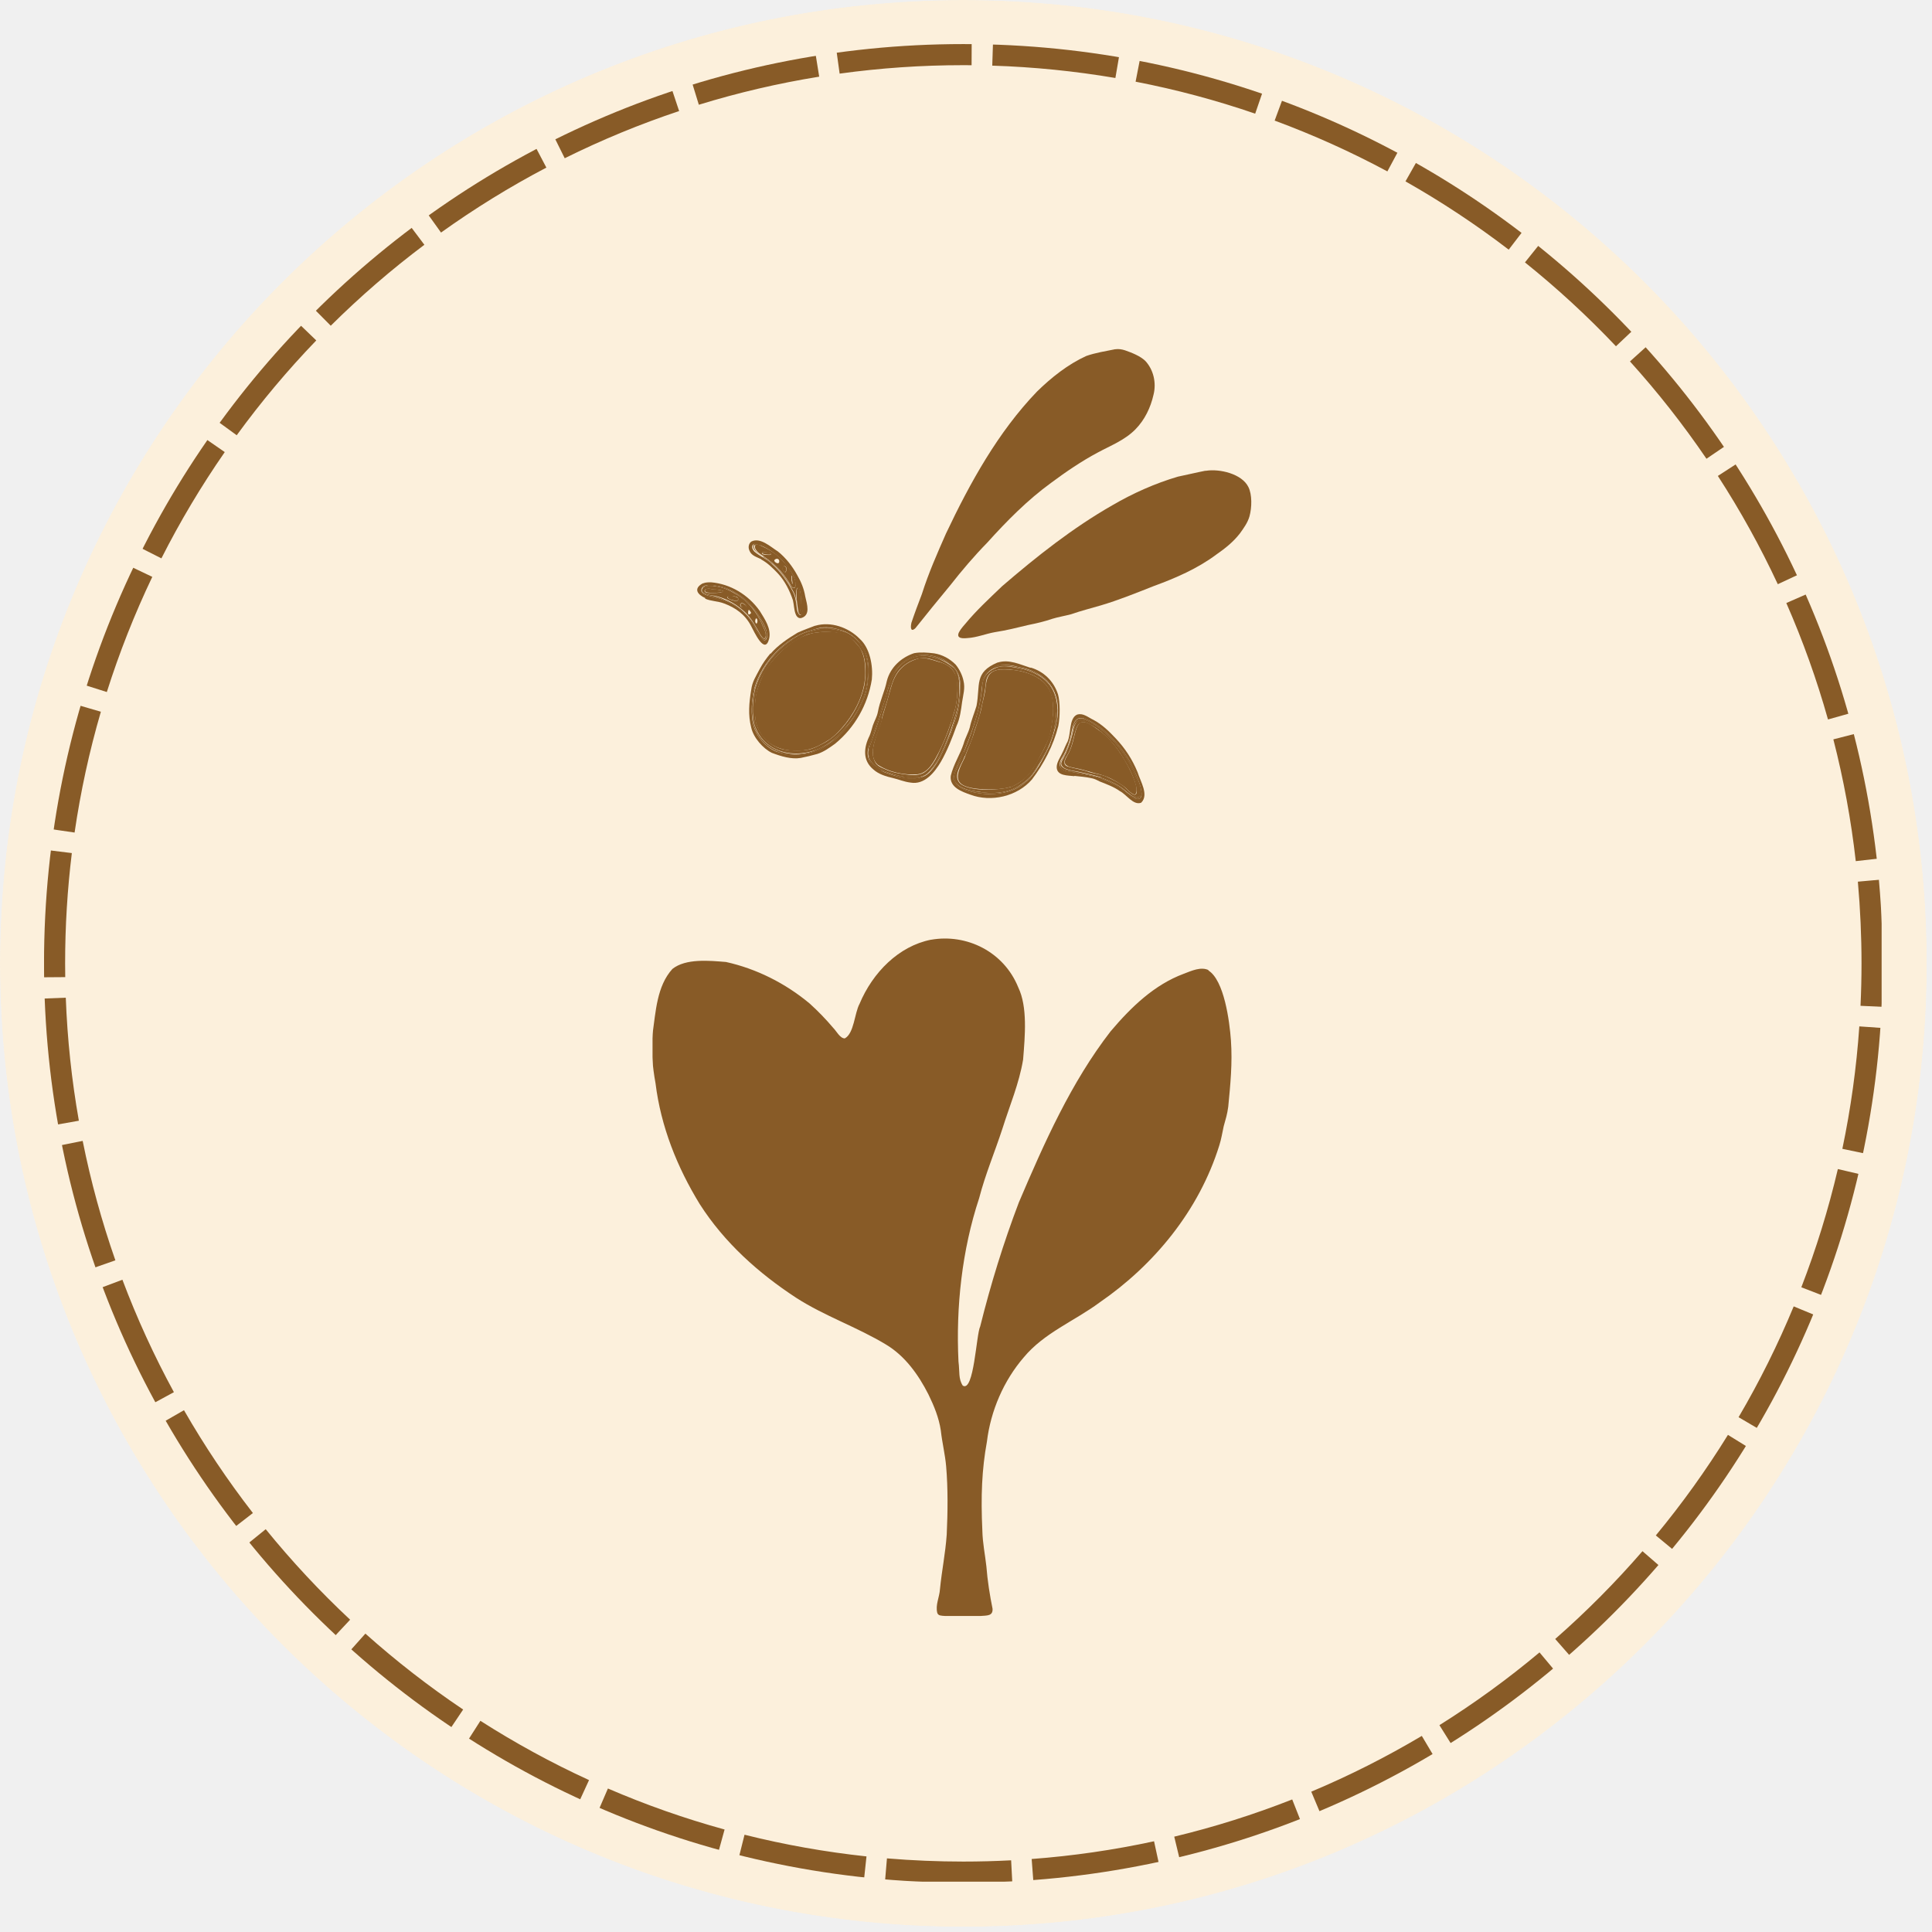
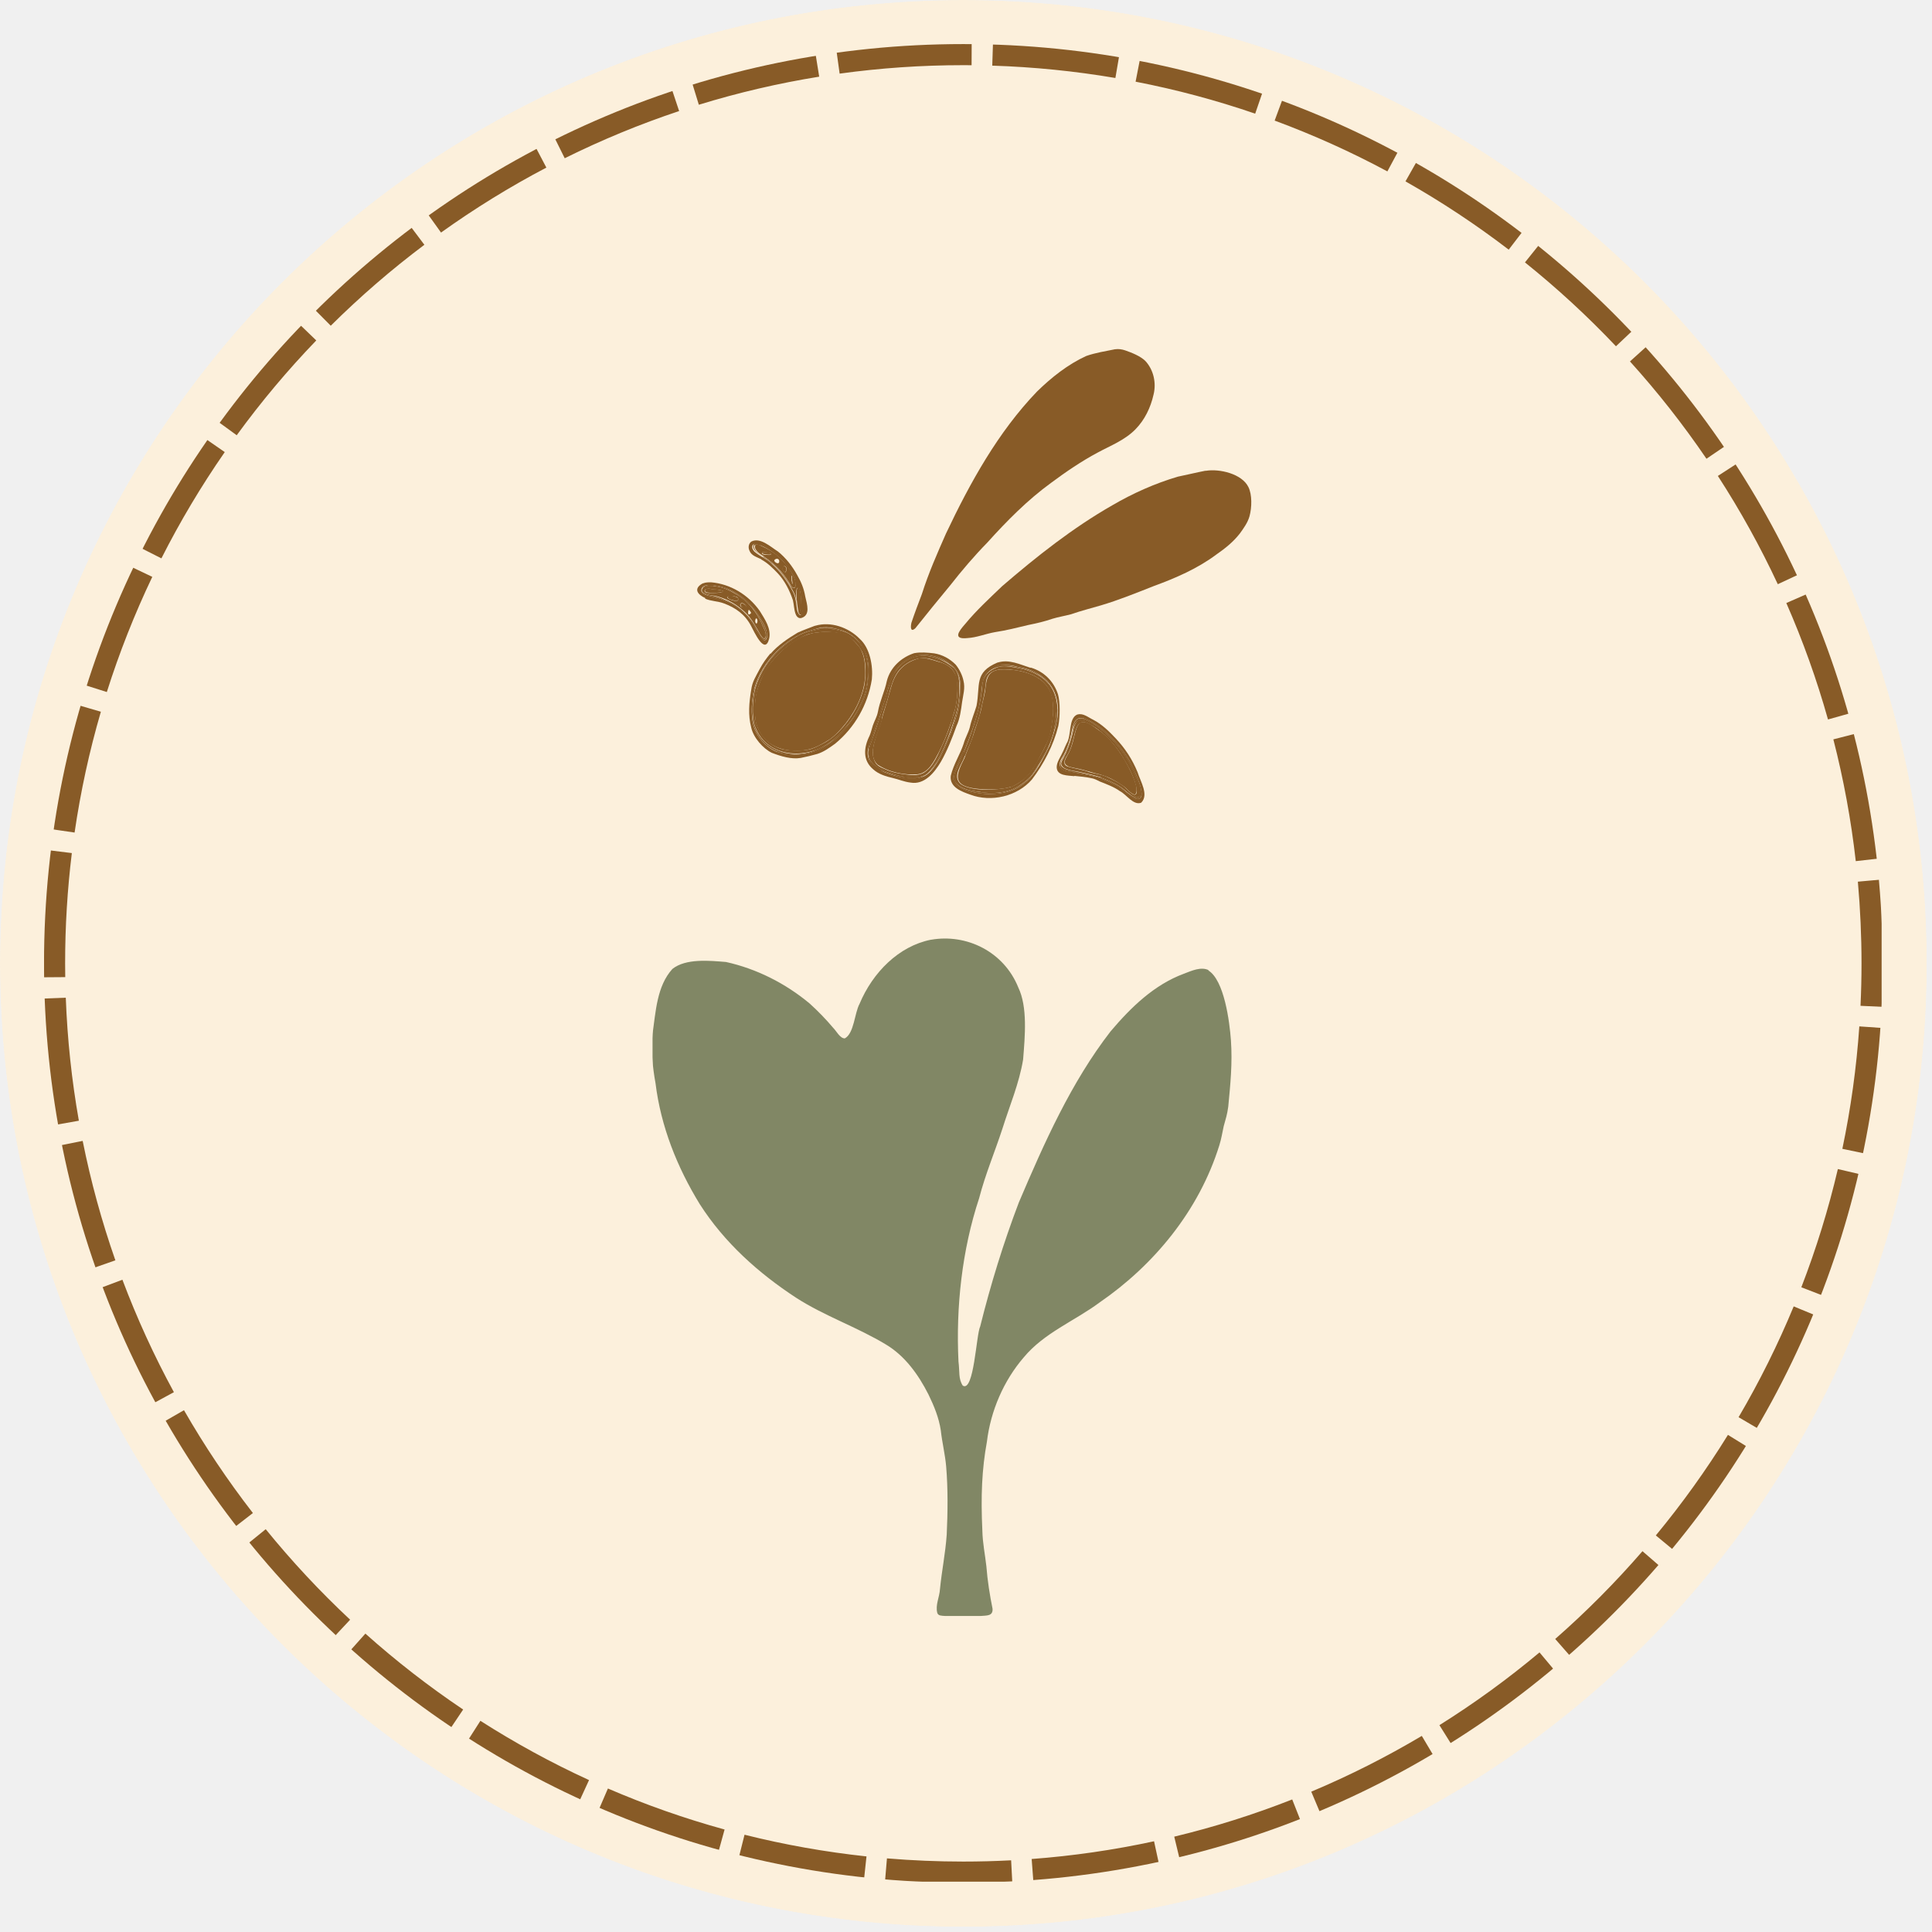
<svg xmlns="http://www.w3.org/2000/svg" width="120" height="120" viewBox="0 0 120 120" fill="none">
  <g clip-path="url(#clip0_653_443)">
    <mask id="mask0_653_443" style="mask-type:luminance" maskUnits="userSpaceOnUse" x="0" y="0" width="120" height="120">
      <path d="M0 0H119.912V119.912H0V0Z" fill="white" />
    </mask>
    <g mask="url(#mask0_653_443)">
      <mask id="mask1_653_443" style="mask-type:luminance" maskUnits="userSpaceOnUse" x="0" y="0" width="121" height="121">
        <path d="M120.088 0H0V120.088H120.088V0Z" fill="white" />
      </mask>
      <g mask="url(#mask1_653_443)">
        <mask id="mask2_653_443" style="mask-type:luminance" maskUnits="userSpaceOnUse" x="0" y="0" width="120" height="120">
          <path d="M0 0H119.677V119.677H0V0Z" fill="white" />
        </mask>
        <g mask="url(#mask2_653_443)">
          <mask id="mask3_653_443" style="mask-type:luminance" maskUnits="userSpaceOnUse" x="0" y="0" width="120" height="120">
            <path d="M59.839 0C26.79 0 0 26.79 0 59.839C0 92.887 26.79 119.677 59.839 119.677C92.887 119.677 119.677 92.887 119.677 59.839C119.677 26.79 92.887 0 59.839 0Z" fill="white" />
          </mask>
          <g mask="url(#mask3_653_443)">
            <mask id="mask4_653_443" style="mask-type:luminance" maskUnits="userSpaceOnUse" x="0" y="0" width="120" height="120">
              <path d="M119.737 0H0V119.737H119.737V0Z" fill="white" />
            </mask>
            <g mask="url(#mask4_653_443)">
              <mask id="mask5_653_443" style="mask-type:luminance" maskUnits="userSpaceOnUse" x="0" y="0" width="120" height="120">
                <path d="M0 0H119.677V119.677H0V0Z" fill="white" />
              </mask>
              <g mask="url(#mask5_653_443)">
                <mask id="mask6_653_443" style="mask-type:luminance" maskUnits="userSpaceOnUse" x="0" y="0" width="120" height="120">
                  <path d="M59.839 0C26.79 0 0 26.79 0 59.839C0 92.887 26.79 119.677 59.839 119.677C92.887 119.677 119.677 92.887 119.677 59.839C119.677 26.79 92.887 0 59.839 0Z" fill="white" />
                </mask>
                <g mask="url(#mask6_653_443)">
                  <path d="M0 0H119.677V119.677H0V0Z" fill="#FCF0DC" />
                </g>
              </g>
            </g>
          </g>
        </g>
        <mask id="mask7_653_443" style="mask-type:luminance" maskUnits="userSpaceOnUse" x="40" y="58" width="37" height="43">
          <path d="M40.531 58.118H76.672V100.481H40.531V58.118Z" fill="white" />
        </mask>
        <g mask="url(#mask7_653_443)">
-           <path d="M75.089 60.267C74.606 60.016 74.007 60.3 73.524 60.483C71.691 61.166 70.26 62.548 68.977 64.064C66.529 67.228 64.863 70.975 63.281 74.689C62.331 77.188 61.533 79.769 60.883 82.384C60.633 82.884 60.5 86.498 59.8 86.064C59.517 85.632 59.617 85.215 59.533 84.565C59.368 81.184 59.751 77.638 60.816 74.423C61.199 72.94 61.8 71.525 62.266 70.093C62.714 68.661 63.298 67.311 63.547 65.812C63.665 64.331 63.83 62.548 63.248 61.333C62.348 59.101 60.034 57.985 57.835 58.368H57.818C55.82 58.768 54.205 60.401 53.389 62.348C53.071 62.932 53.055 64.181 52.472 64.497C52.173 64.497 51.957 64.047 51.756 63.847C51.307 63.315 50.807 62.798 50.291 62.332C48.776 61.067 46.976 60.167 45.094 59.751C44.078 59.668 42.597 59.517 41.764 60.183C40.797 61.25 40.731 62.832 40.532 64.214C40.432 65.23 40.532 66.279 40.715 67.278C41.047 69.977 42.063 72.508 43.462 74.789C44.994 77.188 47.126 79.086 49.442 80.602C51.224 81.751 53.222 82.418 55.037 83.516C56.203 84.216 57.036 85.365 57.669 86.614C58.018 87.33 58.318 88.063 58.435 88.846C58.519 89.612 58.702 90.328 58.767 91.078C58.885 92.46 58.867 93.943 58.802 95.324C58.718 96.507 58.501 97.523 58.385 98.688C58.352 99.222 58.085 99.688 58.218 100.187C58.285 100.354 58.435 100.354 58.702 100.371C58.967 100.371 59.234 100.371 59.501 100.371C59.95 100.371 60.466 100.371 60.916 100.371C61.282 100.338 61.682 100.387 61.649 99.921C61.482 99.106 61.333 98.173 61.266 97.289C61.183 96.54 61.032 95.841 61.016 95.075C60.916 92.927 60.983 91.277 61.299 89.546C61.533 87.614 62.348 85.748 63.581 84.316C64.847 82.783 66.745 82.051 68.294 80.901C71.659 78.587 74.473 75.207 75.738 71.126C75.856 70.759 75.921 70.343 76.005 69.96C76.139 69.476 76.222 69.227 76.288 68.745C76.422 67.362 76.555 66.03 76.455 64.614C76.371 63.448 76.039 60.867 75.039 60.267H75.089Z" fill="#885B27" />
+           <path d="M75.089 60.267C74.606 60.016 74.007 60.3 73.524 60.483C71.691 61.166 70.26 62.548 68.977 64.064C66.529 67.228 64.863 70.975 63.281 74.689C62.331 77.188 61.533 79.769 60.883 82.384C60.633 82.884 60.5 86.498 59.8 86.064C59.517 85.632 59.617 85.215 59.533 84.565C59.368 81.184 59.751 77.638 60.816 74.423C61.199 72.94 61.8 71.525 62.266 70.093C62.714 68.661 63.298 67.311 63.547 65.812C63.665 64.331 63.83 62.548 63.248 61.333C62.348 59.101 60.034 57.985 57.835 58.368H57.818C55.82 58.768 54.205 60.401 53.389 62.348C53.071 62.932 53.055 64.181 52.472 64.497C52.173 64.497 51.957 64.047 51.756 63.847C51.307 63.315 50.807 62.798 50.291 62.332C48.776 61.067 46.976 60.167 45.094 59.751C44.078 59.668 42.597 59.517 41.764 60.183C40.797 61.25 40.731 62.832 40.532 64.214C40.432 65.23 40.532 66.279 40.715 67.278C41.047 69.977 42.063 72.508 43.462 74.789C44.994 77.188 47.126 79.086 49.442 80.602C51.224 81.751 53.222 82.418 55.037 83.516C56.203 84.216 57.036 85.365 57.669 86.614C58.018 87.33 58.318 88.063 58.435 88.846C58.519 89.612 58.702 90.328 58.767 91.078C58.885 92.46 58.867 93.943 58.802 95.324C58.718 96.507 58.501 97.523 58.385 98.688C58.352 99.222 58.085 99.688 58.218 100.187C58.285 100.354 58.435 100.354 58.702 100.371C58.967 100.371 59.234 100.371 59.501 100.371C59.95 100.371 60.466 100.371 60.916 100.371C61.282 100.338 61.682 100.387 61.649 99.921C61.482 99.106 61.333 98.173 61.266 97.289C61.183 96.54 61.032 95.841 61.016 95.075C60.916 92.927 60.983 91.277 61.299 89.546C61.533 87.614 62.348 85.748 63.581 84.316C64.847 82.783 66.745 82.051 68.294 80.901C71.659 78.587 74.473 75.207 75.738 71.126C75.856 70.759 75.921 70.343 76.005 69.96C76.139 69.476 76.222 69.227 76.288 68.745C76.422 67.362 76.555 66.03 76.455 64.614C76.371 63.448 76.039 60.867 75.039 60.267H75.089Z" fill="#818765" />
        </g>
        <path d="M47.907 34.419C47.907 34.419 47.891 34.37 47.824 34.335C47.742 34.303 47.658 34.303 47.575 34.286C47.508 34.286 47.375 34.27 47.341 34.319C47.275 34.435 47.891 34.486 47.907 34.419Z" fill="#885B27" />
        <path d="M50.113 46.577C50.629 46.477 51.095 46.194 51.529 45.927C51.912 45.661 52.245 45.278 52.545 44.911C53.227 44.029 53.744 42.929 53.744 41.764C53.744 41.147 53.661 40.465 53.26 40.048C53.044 39.799 52.811 39.549 52.511 39.416C52.062 39.215 51.312 39.215 50.746 39.282H50.729C49.496 39.416 48.215 40.581 47.547 41.63C47.299 42.064 47.115 42.563 46.981 43.046C46.865 43.546 46.849 44.395 46.949 44.862C47.366 46.41 48.763 46.793 50.13 46.577H50.113Z" fill="#885B27" />
        <path d="M49.118 36.017C49.118 36.017 49.136 36.235 49.169 36.268C49.201 36.268 49.201 36.184 49.185 36.151C49.152 36.052 49.185 35.885 49.136 35.751C49.102 35.702 49.102 35.934 49.102 35.985V36.017H49.118Z" fill="#885B27" />
        <path d="M56.859 39.015C57.575 38.117 58.275 37.25 59.024 36.351C59.741 35.435 60.507 34.536 61.322 33.703C62.538 32.354 63.821 31.054 65.287 29.989C66.203 29.306 67.185 28.64 68.185 28.107C68.983 27.674 69.867 27.341 70.533 26.657C71.099 26.075 71.466 25.325 71.649 24.509C71.832 23.777 71.649 22.961 71.132 22.411C70.816 22.111 70.315 21.912 69.883 21.761C69.684 21.694 69.466 21.662 69.266 21.694H69.25C68.667 21.812 68.034 21.912 67.468 22.111C66.336 22.627 65.303 23.444 64.403 24.327C61.989 26.841 60.257 29.973 58.758 33.137C58.208 34.386 57.676 35.585 57.259 36.901C57.043 37.467 56.809 38.083 56.609 38.683C56.526 39.066 56.609 39.266 56.876 38.999L56.859 39.015Z" fill="#885B27" />
        <path d="M57.003 48.092C57.687 47.992 58.019 47.276 58.319 46.71C58.752 45.86 59.086 44.895 59.335 43.995C59.452 43.496 59.502 42.813 59.452 42.314C59.452 42.147 59.402 41.997 59.318 41.848C59.102 41.398 58.703 41.198 58.269 41.098C57.886 40.981 57.469 40.815 57.086 40.897H57.07C56.154 41.148 55.622 41.714 55.355 42.663C55.172 43.312 55.005 43.879 54.805 44.528C54.655 45.377 53.756 46.777 54.506 47.493C55.239 47.976 56.171 48.159 57.021 48.092H57.003Z" fill="#885B27" />
        <path d="M48.742 35.535C48.742 35.535 48.793 35.518 48.809 35.486C48.893 35.335 48.809 35.103 48.626 35.185C48.51 35.286 48.626 35.468 48.742 35.535Z" fill="#885B27" />
        <path d="M68.331 48.108C68.847 48.242 69.314 48.509 69.78 48.825C69.963 48.958 70.113 49.159 70.296 49.275C70.396 49.342 70.479 49.375 70.53 49.324C70.878 48.909 69.829 47.094 69.546 46.727C69.231 46.243 68.831 45.794 68.381 45.444C67.998 45.211 67.532 44.711 67.098 44.878C66.815 45.094 66.748 45.695 66.632 46.094C66.549 46.41 66.449 46.66 66.3 46.91C66.233 47.043 66.133 47.176 66.133 47.343C66.166 47.642 66.565 47.642 66.782 47.709C67.349 47.809 67.799 47.992 68.347 48.108H68.331Z" fill="#885B27" />
        <path d="M46.18 37.734C46.18 37.734 46.247 37.734 46.279 37.734C46.312 37.734 46.363 37.716 46.363 37.683C46.363 37.616 46.247 37.551 46.196 37.516C46.129 37.467 46.046 37.433 46.013 37.516C45.964 37.667 46.063 37.734 46.196 37.734H46.18Z" fill="#885B27" />
        <path d="M62.766 48.892C63.066 48.792 63.349 48.593 63.615 48.392C64.132 47.959 64.432 47.276 64.764 46.677C64.931 46.327 65.114 46.011 65.214 45.628C65.365 44.962 65.481 44.145 65.381 43.479C65.181 41.947 63.383 41.53 62.167 41.581H62.149C61.316 41.664 61.267 42.18 61.184 42.946C61.134 43.229 61.067 43.479 61 43.762C60.901 44.361 60.701 44.878 60.518 45.444C60.351 46.027 60.1 46.526 59.901 47.094C59.369 48.143 59.151 48.775 60.55 48.976C61.283 49.075 62.3 49.041 62.782 48.876L62.766 48.892Z" fill="#885B27" />
        <path d="M74.877 29.24H74.861C74.344 29.34 73.728 29.49 73.162 29.606C71.747 30.022 70.364 30.639 69.081 31.388C66.633 32.787 64.401 34.553 62.253 36.401C61.454 37.168 60.654 37.899 59.939 38.767C59.556 39.199 59.155 39.732 60.088 39.632C60.672 39.599 61.22 39.365 61.786 39.266C62.536 39.149 63.12 38.999 63.886 38.816C64.385 38.716 64.885 38.6 65.368 38.433C65.684 38.333 66.167 38.249 66.534 38.15C67.15 37.934 67.766 37.783 68.382 37.6C69.499 37.268 70.564 36.834 71.663 36.401C73.028 35.901 74.378 35.319 75.56 34.435C76.109 34.052 76.592 33.669 77.009 33.137C77.26 32.787 77.492 32.47 77.608 32.071C77.759 31.521 77.775 30.722 77.543 30.256C77.142 29.423 75.743 29.107 74.912 29.24H74.877Z" fill="#885B27" />
        <path d="M45.712 37.317C45.828 37.317 45.928 37.217 45.828 37.133C45.661 37.034 45.378 36.95 45.213 37.034C45.095 37.217 45.612 37.3 45.728 37.317H45.712Z" fill="#885B27" />
        <path d="M44.78 36.801C44.98 36.767 44.996 36.718 44.813 36.667C44.664 36.634 44.513 36.618 44.364 36.601C44.163 36.601 43.998 36.518 43.831 36.601C43.531 36.917 44.68 36.818 44.796 36.785L44.78 36.801Z" fill="#885B27" />
        <path d="M54.926 47.892C55.676 48.192 56.743 48.459 57.458 48.143C57.725 47.992 57.891 47.709 58.075 47.443C58.507 46.76 58.808 46.043 59.073 45.278C59.34 44.512 59.59 43.712 59.59 42.88C59.59 42.363 59.59 41.797 59.224 41.481C58.59 40.915 57.541 40.565 56.743 40.815H56.725C55.975 41.098 55.443 41.746 55.226 42.563C55.043 43.212 54.861 43.795 54.678 44.428C54.477 45.078 54.26 45.677 54.044 46.294C53.778 46.993 54.044 47.51 54.91 47.876L54.926 47.892ZM54.777 44.595C54.894 44.145 55.043 43.762 55.16 43.329C55.326 42.73 55.443 42.18 55.776 41.714C56.276 41.064 57.158 40.681 57.941 40.98H57.958C58.574 41.18 59.157 41.298 59.374 42.029C59.557 42.846 59.44 43.846 59.14 44.628C59.007 45.145 58.824 45.611 58.607 46.11C58.291 46.776 58.008 47.626 57.358 48.009C56.959 48.208 56.559 48.143 56.059 48.076C55.727 48.025 55.427 47.959 55.126 47.843C54.877 47.726 54.576 47.642 54.411 47.426C53.861 46.593 54.627 45.494 54.794 44.644L54.777 44.595Z" fill="#885B27" />
        <path d="M60.913 49.208C62.18 49.358 63.045 49.141 63.895 48.342C64.228 48.009 64.477 47.51 64.728 47.094C65.078 46.493 65.343 45.927 65.477 45.228C65.61 44.495 65.744 43.695 65.444 42.996C65.078 42.113 64.161 41.664 63.261 41.498C62.879 41.431 62.412 41.331 62.08 41.414H62.062C61.697 41.514 61.296 41.746 61.113 42.131C60.98 42.414 61.029 42.63 60.964 43.013C60.93 43.312 60.864 43.63 60.797 43.929C60.463 45.345 59.948 46.593 59.347 47.892C58.899 48.909 60.247 49.125 60.913 49.192V49.208ZM59.948 46.943C60.097 46.51 60.298 46.161 60.431 45.711C60.547 45.261 60.73 44.862 60.846 44.428C60.997 43.762 61.164 43.096 61.231 42.463C61.296 41.314 62.612 41.547 63.379 41.681H63.395C65.227 42.131 65.627 43.18 65.31 45.062C65.194 45.96 64.76 46.709 64.31 47.459C63.962 48.126 63.428 48.642 62.746 48.892C62.113 49.059 60.364 49.208 59.665 48.693C59.115 48.208 59.764 47.459 59.931 46.943H59.948Z" fill="#885B27" />
        <path d="M48.985 39.899C48.002 40.598 47.252 41.614 46.904 42.797C46.753 43.428 46.67 44.428 46.904 45.129C47.653 47.159 50.317 47.243 51.8 45.911C52.682 45.129 53.366 44.212 53.731 43.046C53.965 42.213 54.032 41.064 53.614 40.265C53.366 39.882 52.999 39.482 52.582 39.298C52.099 39.115 51.5 39.015 50.983 39.066H50.967C50.517 39.149 49.934 39.282 49.551 39.516C49.384 39.616 49.201 39.732 48.985 39.899ZM51.833 39.282H51.867C52.15 39.333 52.433 39.382 52.665 39.532C53.032 39.748 53.348 40.098 53.547 40.481C53.814 41.08 53.798 41.897 53.681 42.597C53.431 43.695 52.849 44.695 52.066 45.477C51.716 45.827 51.383 46.061 50.967 46.261C50.667 46.41 50.45 46.526 50.117 46.577C49.651 46.644 48.985 46.627 48.568 46.526C47.769 46.31 47.086 45.595 46.936 44.728C46.869 44.229 46.886 43.563 46.986 43.113C47.269 41.83 48.036 40.797 49.018 40.066C49.401 39.799 49.8 39.549 50.184 39.398C50.7 39.249 51.299 39.215 51.849 39.282H51.833Z" fill="#885B27" />
        <path d="M68.362 48.292C68.945 48.509 69.478 48.725 69.977 49.175C70.177 49.324 70.476 49.625 70.727 49.508C71.043 49.275 70.627 48.491 70.511 48.143C70.026 46.893 68.978 45.611 67.879 44.945C67.629 44.795 67.312 44.628 67.029 44.711C66.696 44.878 66.68 45.377 66.58 45.711C66.463 46.161 66.263 46.693 66.079 47.043C66.014 47.159 65.93 47.293 65.914 47.426C65.963 47.843 66.68 47.859 67.012 47.943C67.513 48.043 68.061 48.175 68.379 48.275L68.362 48.292ZM66.279 46.927C66.43 46.676 66.529 46.444 66.613 46.11C66.829 45.361 66.863 44.428 67.812 45.061H67.829C68.629 45.544 69.261 46.243 69.743 47.043C70.094 47.626 70.527 48.392 70.611 49.125C70.611 49.358 70.493 49.424 70.327 49.308C70.11 49.175 69.927 48.925 69.711 48.774C69.378 48.542 69.044 48.392 68.729 48.242C68.395 48.092 68.012 48.059 67.662 47.959C67.23 47.792 66.763 47.742 66.313 47.609C65.98 47.493 66.13 47.143 66.279 46.927Z" fill="#885B27" />
        <path d="M49.479 37.017C49.479 37.284 49.53 37.667 49.579 37.934C49.595 38.017 49.595 38.066 49.63 38.1C49.779 38.05 49.779 37.15 49.713 36.767C49.713 36.667 49.63 36.5 49.563 36.5C49.546 36.5 49.53 36.518 49.512 36.551C49.463 36.667 49.479 36.867 49.479 36.984V37.017Z" fill="#885B27" />
        <path d="M47.441 34.569C47.825 34.802 48.175 35.119 48.474 35.451C48.741 35.751 48.94 36.052 49.124 36.368C49.358 36.718 49.474 36.368 49.407 36.101C49.258 35.569 48.908 35.136 48.541 34.752C48.175 34.353 47.725 34.103 47.242 33.887C47.126 33.836 47.009 33.787 46.926 33.82C46.926 33.82 46.859 33.953 46.91 34.07C47.009 34.303 47.276 34.453 47.492 34.586L47.441 34.569ZM49.191 35.885C49.191 36.018 49.224 36.135 49.224 36.235C49.224 36.284 49.191 36.268 49.174 36.217C49.174 36.168 49.142 36.068 49.142 35.968C49.142 35.702 49.174 35.685 49.191 35.868V35.885ZM48.657 35.185C48.808 35.103 48.891 35.302 48.841 35.435C48.808 35.551 48.775 35.569 48.708 35.502C48.624 35.419 48.541 35.268 48.675 35.185H48.657ZM48.125 34.769C48.191 34.685 48.325 34.685 48.374 34.769C48.425 34.852 48.408 34.985 48.309 34.985C48.209 34.985 48.042 34.852 48.109 34.769H48.125ZM47.325 34.335C47.376 34.252 47.592 34.303 47.675 34.319H47.692C47.808 34.319 48.042 34.435 47.792 34.469C47.725 34.469 47.276 34.469 47.325 34.353V34.335Z" fill="#885B27" />
        <path d="M44.381 37.001C44.997 37.133 45.63 37.451 46.096 37.867C46.495 38.182 46.779 38.616 47.029 39.066C47.129 39.215 47.462 39.982 47.562 39.498C47.579 39.266 47.462 39.05 47.363 38.85C47.045 38.05 46.412 37.284 45.68 36.885C45.314 36.667 44.88 36.451 44.414 36.418C44.198 36.384 43.915 36.351 43.715 36.467C43.282 36.834 44.131 36.984 44.365 37.001H44.381ZM46.913 38.516C46.962 38.282 47.062 38.483 47.045 38.599C47.012 38.866 46.878 38.667 46.913 38.516ZM46.512 37.867C46.512 37.867 46.579 37.95 46.595 37.966C46.646 38.033 46.679 38.083 46.595 38.133C46.412 38.266 46.463 37.934 46.512 37.867ZM45.996 37.534C46.029 37.367 46.18 37.484 46.247 37.534C46.412 37.667 46.346 37.734 46.163 37.716C46.045 37.716 45.946 37.667 45.98 37.534H45.996ZM45.247 37.05C45.397 36.984 45.613 37.017 45.762 37.084H45.78C45.88 37.15 45.897 37.284 45.78 37.317C45.63 37.351 45.28 37.233 45.196 37.15C45.147 37.101 45.196 37.05 45.247 37.034V37.05ZM43.815 36.618C43.998 36.5 44.231 36.618 44.447 36.618H44.465C44.597 36.618 45.23 36.718 44.748 36.801C44.514 36.834 44.298 36.834 44.047 36.834C43.864 36.834 43.681 36.767 43.797 36.618H43.815Z" fill="#885B27" />
        <path d="M47.284 34.752C47.684 34.969 48 35.286 48.317 35.618C48.749 36.085 49.049 36.684 49.25 37.284C49.315 37.551 49.315 37.867 49.415 38.133C49.482 38.316 49.616 38.433 49.782 38.383C50.348 38.2 50.132 37.551 50.016 37.05C49.932 36.551 49.765 36.152 49.515 35.718C49.215 35.168 48.8 34.636 48.317 34.252C47.867 33.969 47.217 33.353 46.668 33.637C46.501 33.753 46.452 34.003 46.551 34.203C46.668 34.519 47.018 34.602 47.284 34.736V34.752ZM47.25 33.82H47.267C48.35 34.303 49.232 35.252 49.633 36.435C49.816 36.901 49.916 37.467 49.832 37.966C49.798 38.117 49.749 38.217 49.682 38.2C49.466 38.066 49.499 37.616 49.433 37.351C49.399 37.084 49.315 36.85 49.183 36.634C48.883 36.085 48.466 35.486 47.983 35.068C47.651 34.702 47.201 34.569 46.851 34.252C46.535 33.887 46.851 33.62 47.234 33.836L47.25 33.82Z" fill="#885B27" />
        <path d="M54.246 47.793C54.578 48.092 55.029 48.226 55.462 48.326C55.828 48.41 56.145 48.559 56.562 48.609C57.411 48.758 58.043 47.992 58.443 47.31C58.843 46.61 59.142 45.844 59.409 45.094C59.625 44.644 59.692 44.096 59.759 43.596C59.825 43.145 59.959 42.746 59.843 42.28C59.776 41.947 59.592 41.565 59.358 41.28C58.993 40.915 58.543 40.665 58.026 40.581C57.627 40.531 57.161 40.498 56.81 40.565H56.794C56.012 40.815 55.295 41.431 55.079 42.314C54.945 42.962 54.645 43.546 54.529 44.212C54.462 44.545 54.33 44.728 54.213 45.062C54.146 45.278 54.096 45.494 54.012 45.695C53.647 46.426 53.564 47.227 54.246 47.793ZM54.662 44.312C54.762 43.962 54.862 43.612 54.979 43.28C55.112 42.846 55.228 42.28 55.462 41.864C55.912 41.031 56.861 40.514 57.777 40.714H57.794C58.692 40.881 59.609 41.381 59.643 42.463C59.659 42.929 59.609 43.579 59.509 44.062C59.409 44.545 59.226 45.011 59.059 45.511C58.727 46.294 58.193 47.793 57.444 48.192C56.711 48.542 55.712 48.259 54.963 47.976C54.047 47.609 53.68 47.027 54.012 46.243C54.23 45.595 54.462 45.011 54.662 44.328V44.312Z" fill="#885B27" />
        <path d="M47.856 40.581C47.606 40.881 47.374 41.198 47.191 41.547C46.94 42.029 46.724 42.33 46.657 42.862C46.525 43.646 46.457 44.412 46.657 45.178C46.79 45.811 47.39 46.493 47.94 46.76C48.506 46.976 49.156 47.176 49.738 47.076C50.071 47.01 50.421 46.927 50.771 46.827C51.187 46.693 51.52 46.444 51.87 46.194C53.086 45.194 53.901 43.779 54.152 42.196C54.235 41.364 54.035 40.248 53.402 39.681C52.703 38.966 51.604 38.583 50.638 38.866H50.62C50.288 38.999 49.889 39.133 49.539 39.298C48.956 39.648 48.323 40.066 47.856 40.614V40.581ZM50.771 39.032C51.286 38.899 51.753 38.982 52.253 39.149H52.27C53.286 39.465 53.985 40.465 53.936 41.614C53.936 42.18 53.868 42.83 53.669 43.329C53.353 44.162 52.869 44.928 52.253 45.561C51.221 46.709 49.688 47.143 48.256 46.693C47.573 46.444 46.94 45.711 46.773 44.962C46.641 44.379 46.69 43.662 46.773 43.08C47.14 41.347 48.49 39.882 50.021 39.266C50.272 39.182 50.537 39.099 50.787 39.032H50.771Z" fill="#885B27" />
        <path d="M43.794 37.184C44.178 37.351 44.594 37.333 44.977 37.484C45.693 37.75 46.276 38.166 46.643 38.866C46.842 39.233 47.508 40.732 47.775 39.665C47.908 39.032 47.508 38.466 47.192 37.95C46.476 36.934 45.36 36.268 44.16 36.168C43.995 36.168 43.828 36.168 43.661 36.235H43.645C43.044 36.567 43.328 36.934 43.812 37.15L43.794 37.184ZM44.361 36.368H44.378C45.51 36.484 46.526 37.267 47.142 38.249C47.359 38.649 47.659 39.05 47.642 39.516C47.642 39.665 47.575 39.765 47.492 39.765C47.392 39.765 47.292 39.632 47.225 39.532C47.075 39.298 46.926 39.015 46.775 38.766C46.243 37.867 45.36 37.317 44.394 37.101C44.144 37.017 43.678 37.001 43.561 36.718C43.529 36.301 44.077 36.301 44.361 36.368Z" fill="#885B27" />
        <path d="M64.016 41.481C63.367 41.28 62.684 40.931 61.985 41.147H61.967C60.486 41.764 60.902 42.546 60.652 43.846C60.519 44.295 60.336 44.711 60.236 45.178C60.136 45.544 59.953 45.827 59.853 46.194C59.637 46.86 59.22 47.477 59.053 48.192C58.97 48.908 59.753 49.175 60.269 49.358C61.552 49.841 63.183 49.475 64.1 48.409C64.833 47.442 65.432 46.294 65.733 45.094C65.849 44.512 65.849 43.595 65.715 43.129C65.449 42.296 64.816 41.697 64.016 41.463V41.481ZM65.715 44.295C65.649 44.978 65.432 45.66 65.199 46.294C64.266 48.226 63.633 49.275 61.435 49.324C60.819 49.308 59.32 49.125 59.203 48.359C59.203 48.159 59.27 47.943 59.352 47.76C59.586 47.243 59.803 46.776 60.002 46.261C60.303 45.528 60.586 44.728 60.769 43.945C60.953 43.296 60.851 42.263 61.285 41.764C61.818 41.214 62.568 41.231 63.25 41.43H63.267C64.733 41.681 65.782 42.597 65.715 44.312V44.295Z" fill="#885B27" />
        <path d="M66.731 48.192C67.048 48.226 67.448 48.259 67.747 48.326C67.963 48.359 68.114 48.442 68.313 48.542C68.696 48.693 69.197 48.876 69.562 49.141C69.963 49.342 70.395 50.041 70.879 49.858C71.378 49.375 70.828 48.526 70.662 47.976C70.329 47.16 69.879 46.477 69.297 45.86C68.879 45.412 68.447 44.995 67.914 44.712C67.597 44.562 67.281 44.278 66.931 44.379H66.914C66.348 44.612 66.564 45.695 66.248 46.178C66.181 46.31 66.116 46.477 66.049 46.628C65.882 47.011 65.633 47.326 65.633 47.642C65.633 48.209 66.348 48.159 66.731 48.209V48.192ZM65.998 47.011C66.232 46.644 66.431 46.078 66.531 45.595C66.615 45.145 66.715 44.479 67.281 44.612H67.297C68.397 45.011 69.38 46.027 70.046 47.076C70.262 47.393 71.561 49.958 70.478 49.591C70.146 49.424 69.879 49.108 69.562 48.909C69.13 48.642 68.663 48.459 68.23 48.292C67.664 48.127 67.031 48.043 66.448 47.925C65.832 47.86 65.649 47.526 65.998 47.011Z" fill="#885B27" />
        <path d="M59.282 48.626C59.614 49.059 60.298 49.192 60.83 49.275C61.697 49.408 62.712 49.275 63.462 48.775C63.828 48.542 64.245 48.025 64.494 47.56C64.944 46.843 65.294 46.127 65.494 45.312C65.927 44.078 65.644 42.546 64.528 41.897C64.262 41.697 63.812 41.565 63.396 41.463C62.995 41.381 62.512 41.264 62.13 41.314H62.113C60.881 41.53 60.964 42.496 60.797 43.612C60.614 44.595 60.248 45.528 59.898 46.461C59.781 46.776 59.665 47.06 59.531 47.343C59.382 47.726 59.015 48.208 59.282 48.626ZM59.865 46.727C60.264 45.695 60.681 44.644 60.881 43.512C60.997 43.029 60.948 42.514 61.131 42.096C61.596 41.198 62.612 41.314 63.429 41.53H63.445C65.394 41.964 65.977 43.312 65.41 45.444C65.227 46.227 64.861 46.86 64.461 47.542C64.145 48.126 63.745 48.593 63.178 48.876C62.512 49.241 61.814 49.324 60.847 49.192C60.264 49.108 59.248 48.992 59.266 48.208C59.365 47.693 59.714 47.226 59.881 46.727H59.865Z" fill="#885B27" />
        <path d="M54.726 47.876C56.675 48.625 57.591 48.774 58.589 46.609C59.155 45.344 59.689 44.012 59.64 42.597C59.64 42.029 59.406 41.497 58.956 41.164C58.357 40.797 57.573 40.565 56.874 40.714H56.858C56.058 40.948 55.408 41.614 55.176 42.479C55.009 43.096 54.825 43.629 54.659 44.245C54.526 44.762 54.343 45.228 54.176 45.727C53.809 46.593 53.726 47.493 54.709 47.892L54.726 47.876ZM54.709 44.361C54.809 43.962 54.925 43.629 55.042 43.245C55.192 42.597 55.459 41.764 55.909 41.347C56.624 40.664 57.44 40.581 58.457 40.98H58.473C59.722 41.463 59.722 42.479 59.522 43.679C59.273 45.027 58.756 46.344 58.039 47.493C57.791 47.876 57.591 48.175 57.107 48.242C56.225 48.342 55.059 48.092 54.326 47.526C53.76 47.076 53.96 46.51 54.176 45.944C54.343 45.394 54.559 44.895 54.693 44.361H54.709Z" fill="#885B27" />
        <path d="M68.028 48.243C68.577 48.41 69.127 48.642 69.643 48.976C69.96 49.175 70.376 49.742 70.775 49.608C71.159 49.342 70.576 48.159 70.443 47.809C69.909 46.66 68.96 45.511 67.928 44.911C67.628 44.762 67.311 44.512 66.962 44.645C66.779 44.744 66.679 44.962 66.645 45.178C66.579 45.477 66.529 45.795 66.429 46.094C66.362 46.327 66.262 46.56 66.162 46.777C66.046 47.027 65.863 47.227 65.846 47.443C65.812 47.825 66.129 47.892 66.496 47.943C67.011 48.043 67.578 48.126 68.06 48.243H68.028ZM66.162 46.827C66.278 46.593 66.38 46.344 66.445 46.094C66.663 45.544 66.596 44.612 67.311 44.712H67.329C67.561 44.762 67.761 44.895 67.978 45.011C69.343 45.911 70.459 47.51 70.809 49.159C70.859 49.925 70.127 49.342 69.86 49.092C69.394 48.693 68.893 48.492 68.344 48.292C68.028 48.192 67.461 48.059 66.979 47.96C66.645 47.876 66.213 47.86 65.963 47.626C65.746 47.359 66.062 47.094 66.162 46.827Z" fill="#885B27" />
        <path d="M46.831 42.797C46.681 43.446 46.615 44.479 46.848 45.194C47.214 46.194 48.13 46.86 49.179 46.86C50.078 46.911 50.962 46.66 51.694 46.094C52.693 45.278 53.509 44.129 53.825 42.83C53.992 41.913 54.075 40.815 53.493 40.032C52.927 39.282 51.927 38.916 51.045 38.999H51.029C49.096 39.298 47.43 40.864 46.848 42.813L46.831 42.797ZM52.177 39.182H52.194C53.193 39.449 53.892 40.382 53.892 41.481C53.976 42.797 53.442 44.078 52.644 45.045C52.377 45.345 51.961 45.76 51.694 46.011C51.328 46.327 50.911 46.477 50.479 46.66C49.147 47.11 47.713 46.66 47.064 45.528C46.648 44.811 46.697 43.679 46.88 42.83C47.214 41.664 48.013 40.581 48.98 39.915C49.945 39.199 51.029 38.883 52.177 39.182Z" fill="#885B27" />
        <path d="M47.377 34.586C47.61 34.718 47.776 34.852 47.992 35.035C48.475 35.451 48.909 36.068 49.208 36.618C49.342 36.834 49.426 37.068 49.459 37.333C49.508 37.55 49.508 38.182 49.742 38.182C49.874 38.117 49.892 37.783 49.892 37.6C49.892 36.785 49.526 35.952 49.092 35.286C48.693 34.736 48.192 34.252 47.61 33.969C47.394 33.869 47.076 33.62 46.844 33.769C46.593 34.119 47.16 34.435 47.41 34.569L47.377 34.586ZM49.658 36.618C49.775 36.934 49.742 37.451 49.709 37.799C49.675 38.117 49.609 38.2 49.558 37.95C49.491 37.799 49.308 36.084 49.658 36.618ZM47.21 33.869H47.227C47.809 34.119 48.31 34.469 48.725 34.968C49.041 35.368 49.442 35.834 49.408 36.384C49.359 36.684 49.159 36.467 49.059 36.3C48.693 35.651 48.127 35.019 47.493 34.618C47.294 34.486 47.043 34.37 46.911 34.17C46.711 33.852 46.927 33.736 47.21 33.887V33.869Z" fill="#885B27" />
        <path d="M44.267 37.068C45 37.217 45.7 37.551 46.25 38.1C46.566 38.4 46.782 38.783 46.999 39.166C47.116 39.349 47.299 39.815 47.532 39.748C47.882 39.382 47.299 38.567 47.099 38.182C46.599 37.384 45.816 36.767 44.967 36.484C44.584 36.401 44.018 36.184 43.668 36.468C43.334 36.885 44.018 37.017 44.285 37.068H44.267ZM44.318 36.401H44.334C45.167 36.484 45.933 36.934 46.55 37.567C46.916 37.917 47.199 38.433 47.382 38.866C47.466 39.032 47.548 39.215 47.566 39.398C47.566 39.498 47.566 39.665 47.466 39.681C47.265 39.616 47.165 39.298 47.032 39.115C46.582 38.249 45.9 37.6 45.016 37.25C44.717 37.101 44.417 37.034 44.102 36.967C43.935 36.934 43.619 36.85 43.585 36.684C43.552 36.401 44.067 36.368 44.301 36.418L44.318 36.401Z" fill="#885B27" />
        <mask id="mask8_653_443" style="mask-type:luminance" maskUnits="userSpaceOnUse" x="2" y="2" width="115" height="115">
          <path d="M2.734 2.737H116.871V116.874H2.734V2.737Z" fill="white" />
        </mask>
        <g mask="url(#mask8_653_443)">
          <mask id="mask9_653_443" style="mask-type:luminance" maskUnits="userSpaceOnUse" x="2" y="2" width="115" height="115">
            <path d="M59.835 2.737C28.299 2.737 2.734 28.301 2.734 59.837C2.734 91.372 28.299 116.937 59.835 116.937C91.37 116.937 116.934 91.372 116.934 59.837C116.934 28.301 91.37 2.737 59.835 2.737Z" fill="white" />
          </mask>
          <g mask="url(#mask9_653_443)">
            <path d="M50.882 4.762C48.347 5.171 45.856 5.752 43.406 6.506L42.635 3.998C45.201 3.208 47.81 2.6 50.465 2.172L50.882 4.762ZM42.182 6.898C39.746 7.709 37.378 8.687 35.076 9.829L33.91 7.478C36.322 6.281 38.801 5.258 41.352 4.409L42.182 6.898ZM33.936 10.41C31.664 11.603 29.483 12.949 27.393 14.445L25.865 12.311C28.053 10.744 30.337 9.337 32.716 8.088L33.936 10.41ZM26.359 15.204C24.306 16.745 22.367 18.422 20.544 20.231L18.695 18.368C20.604 16.474 22.634 14.72 24.782 13.106L26.359 15.204ZM19.644 21.145C17.861 22.995 16.214 24.959 14.703 27.034L12.582 25.49C14.164 23.317 15.887 21.262 17.754 19.324L19.644 21.145ZM13.96 28.08C12.495 30.192 11.184 32.392 10.025 34.681L7.684 33.496C8.897 31.1 10.27 28.795 11.803 26.585L13.96 28.08ZM9.459 35.83C8.352 38.151 7.411 40.535 6.635 42.983L4.134 42.191C4.946 39.627 5.932 37.131 7.092 34.7L9.459 35.83ZM6.265 44.207C5.548 46.667 5.004 49.169 4.633 51.711L2.036 51.332C2.424 48.671 2.995 46.05 3.745 43.472L6.265 44.207ZM4.462 52.986C4.184 55.253 4.045 57.537 4.045 59.837L4.052 60.691L1.427 60.71L1.422 59.837C1.422 57.43 1.567 55.04 1.857 52.667L4.462 52.986ZM4.086 61.969C4.182 64.543 4.453 67.09 4.898 69.61L2.315 70.067C1.849 67.427 1.564 64.762 1.463 62.069L4.086 61.969ZM5.135 70.863C5.64 73.383 6.317 75.856 7.166 78.281L4.689 79.148C3.8 76.608 3.092 74.019 2.562 71.379L5.135 70.863ZM7.603 79.486C8.507 81.886 9.573 84.214 10.801 86.47L8.497 87.724C7.21 85.361 6.094 82.924 5.149 80.41L7.603 79.486ZM11.427 87.59C12.706 89.815 14.133 91.945 15.708 93.977L13.633 95.584C11.985 93.456 10.492 91.228 9.153 88.898L11.427 87.59ZM16.504 94.981C18.123 96.974 19.871 98.849 21.747 100.602L19.956 102.519C17.992 100.682 16.162 98.721 14.468 96.634L16.504 94.981ZM22.695 101.467C24.613 103.18 26.637 104.751 28.767 106.182L27.305 108.36C25.073 106.861 22.955 105.216 20.947 103.424L22.695 101.467ZM29.838 106.883C32.005 108.267 34.254 109.495 36.586 110.565L35.49 112.95C33.049 111.83 30.694 110.544 28.425 109.095L29.838 106.883ZM37.759 111.087C40.116 112.105 42.531 112.953 45.005 113.634L44.309 116.162C41.719 115.45 39.189 114.562 36.72 113.497L37.759 111.087ZM46.244 113.958C48.733 114.582 51.259 115.03 53.819 115.305L53.539 117.913C50.858 117.626 48.215 117.157 45.607 116.504L46.244 113.958ZM55.09 115.427C56.664 115.558 58.245 115.625 59.834 115.625C60.826 115.625 61.816 115.599 62.803 115.547L62.941 118.167C61.907 118.222 60.872 118.249 59.834 118.249C58.172 118.249 56.518 118.18 54.87 118.04L55.09 115.427ZM64.079 115.466C66.645 115.274 69.178 114.906 71.68 114.365L72.236 116.93C69.614 117.496 66.962 117.88 64.276 118.083L64.079 115.466ZM72.934 114.078C75.43 113.478 77.873 112.707 80.262 111.767L81.224 114.208C78.721 115.193 76.163 116 73.549 116.629L72.934 114.078ZM81.445 111.284C83.811 110.29 86.099 109.134 88.311 107.82L89.651 110.075C87.337 111.452 84.941 112.661 82.463 113.703L81.445 111.284ZM89.405 107.153C91.579 105.79 93.651 104.285 95.622 102.634L97.307 104.646C95.243 106.373 93.074 107.95 90.797 109.376L89.405 107.153ZM96.597 101.8C98.528 100.107 100.335 98.289 102.017 96.347L104 98.066C102.238 100.098 100.348 102.001 98.326 103.773L96.597 101.8ZM102.846 95.368C104.483 93.388 105.976 91.306 107.326 89.123L109.558 90.503C108.145 92.789 106.582 94.967 104.867 97.04L102.846 95.368ZM107.986 88.025C109.288 85.808 110.429 83.513 111.41 81.142L113.834 82.144C112.807 84.628 111.612 87.031 110.25 89.353L107.986 88.025ZM111.884 79.955C112.811 77.56 113.566 75.112 114.153 72.612L116.708 73.211C116.094 75.829 115.302 78.393 114.332 80.901L111.884 79.955ZM114.432 71.355C114.957 68.851 115.309 66.316 115.486 63.751L118.104 63.932C117.918 66.618 117.55 69.271 116.999 71.894L114.432 71.355ZM115.56 62.473C115.601 61.596 115.622 60.717 115.622 59.837C115.622 58.137 115.545 56.446 115.395 54.762L118.007 54.527C118.166 56.288 118.246 58.058 118.246 59.837C118.246 60.758 118.224 61.677 118.182 62.594L115.56 62.473ZM115.265 53.487C114.975 50.93 114.511 48.408 113.873 45.923L116.415 45.271C117.082 47.873 117.568 50.514 117.872 53.192L115.265 53.487ZM113.54 44.687C112.846 42.217 111.983 39.807 110.951 37.455L113.354 36.402C114.433 38.865 115.339 41.389 116.066 43.976L113.54 44.687ZM110.422 36.286C109.338 33.961 108.097 31.719 106.699 29.561L108.903 28.136C110.366 30.395 111.664 32.742 112.799 35.176L110.422 36.286ZM105.992 28.494C104.548 26.372 102.965 24.357 101.24 22.449L103.187 20.691C104.991 22.687 106.649 24.796 108.161 27.019L105.992 28.494ZM100.37 21.507C98.605 19.642 96.72 17.905 94.718 16.298L96.359 14.251C98.456 15.933 100.429 17.75 102.277 19.705L100.37 21.507ZM93.709 15.507C91.667 13.944 89.529 12.53 87.297 11.265L88.591 8.982C90.928 10.306 93.166 11.787 95.303 13.423L93.709 15.507ZM86.173 10.646C83.91 9.431 81.575 8.379 79.171 7.49L80.08 5.029C82.599 5.96 85.043 7.061 87.413 8.333L86.173 10.646ZM77.962 7.06C75.533 6.225 73.058 5.563 70.534 5.074L71.035 2.497C73.677 3.011 76.27 3.705 78.814 4.577L77.962 7.06ZM69.279 4.844C66.756 4.415 64.206 4.159 61.631 4.077L61.715 1.454C64.41 1.54 67.078 1.808 69.721 2.258L69.279 4.844ZM60.347 4.051L59.827 4.048C57.249 4.048 54.691 4.223 52.151 4.573L51.792 1.973C54.451 1.607 57.133 1.425 59.84 1.425L60.358 1.426L60.347 4.051Z" fill="#885B27" />
          </g>
        </g>
      </g>
    </g>
  </g>
  <defs>
    <clipPath id="clip0_653_443">
      <rect width="120" height="120" fill="white" />
    </clipPath>
  </defs>
</svg>
